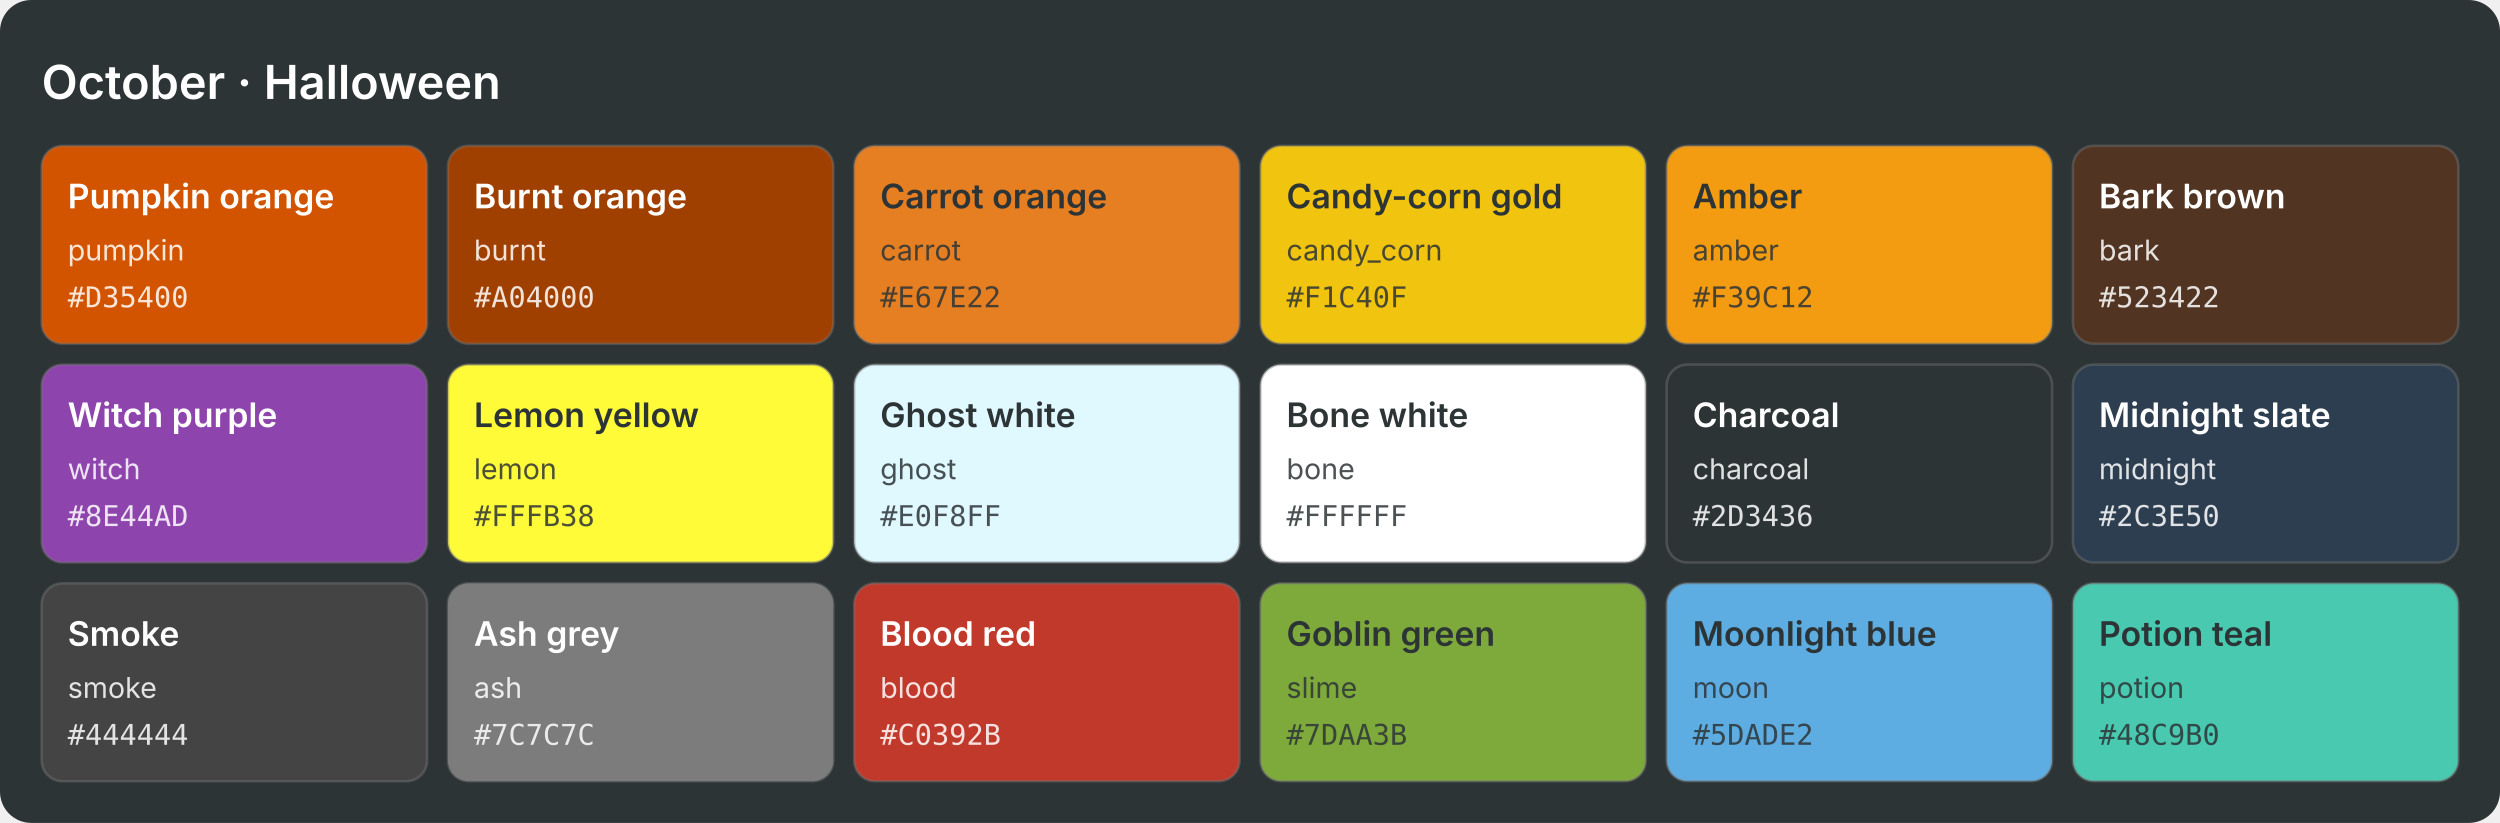
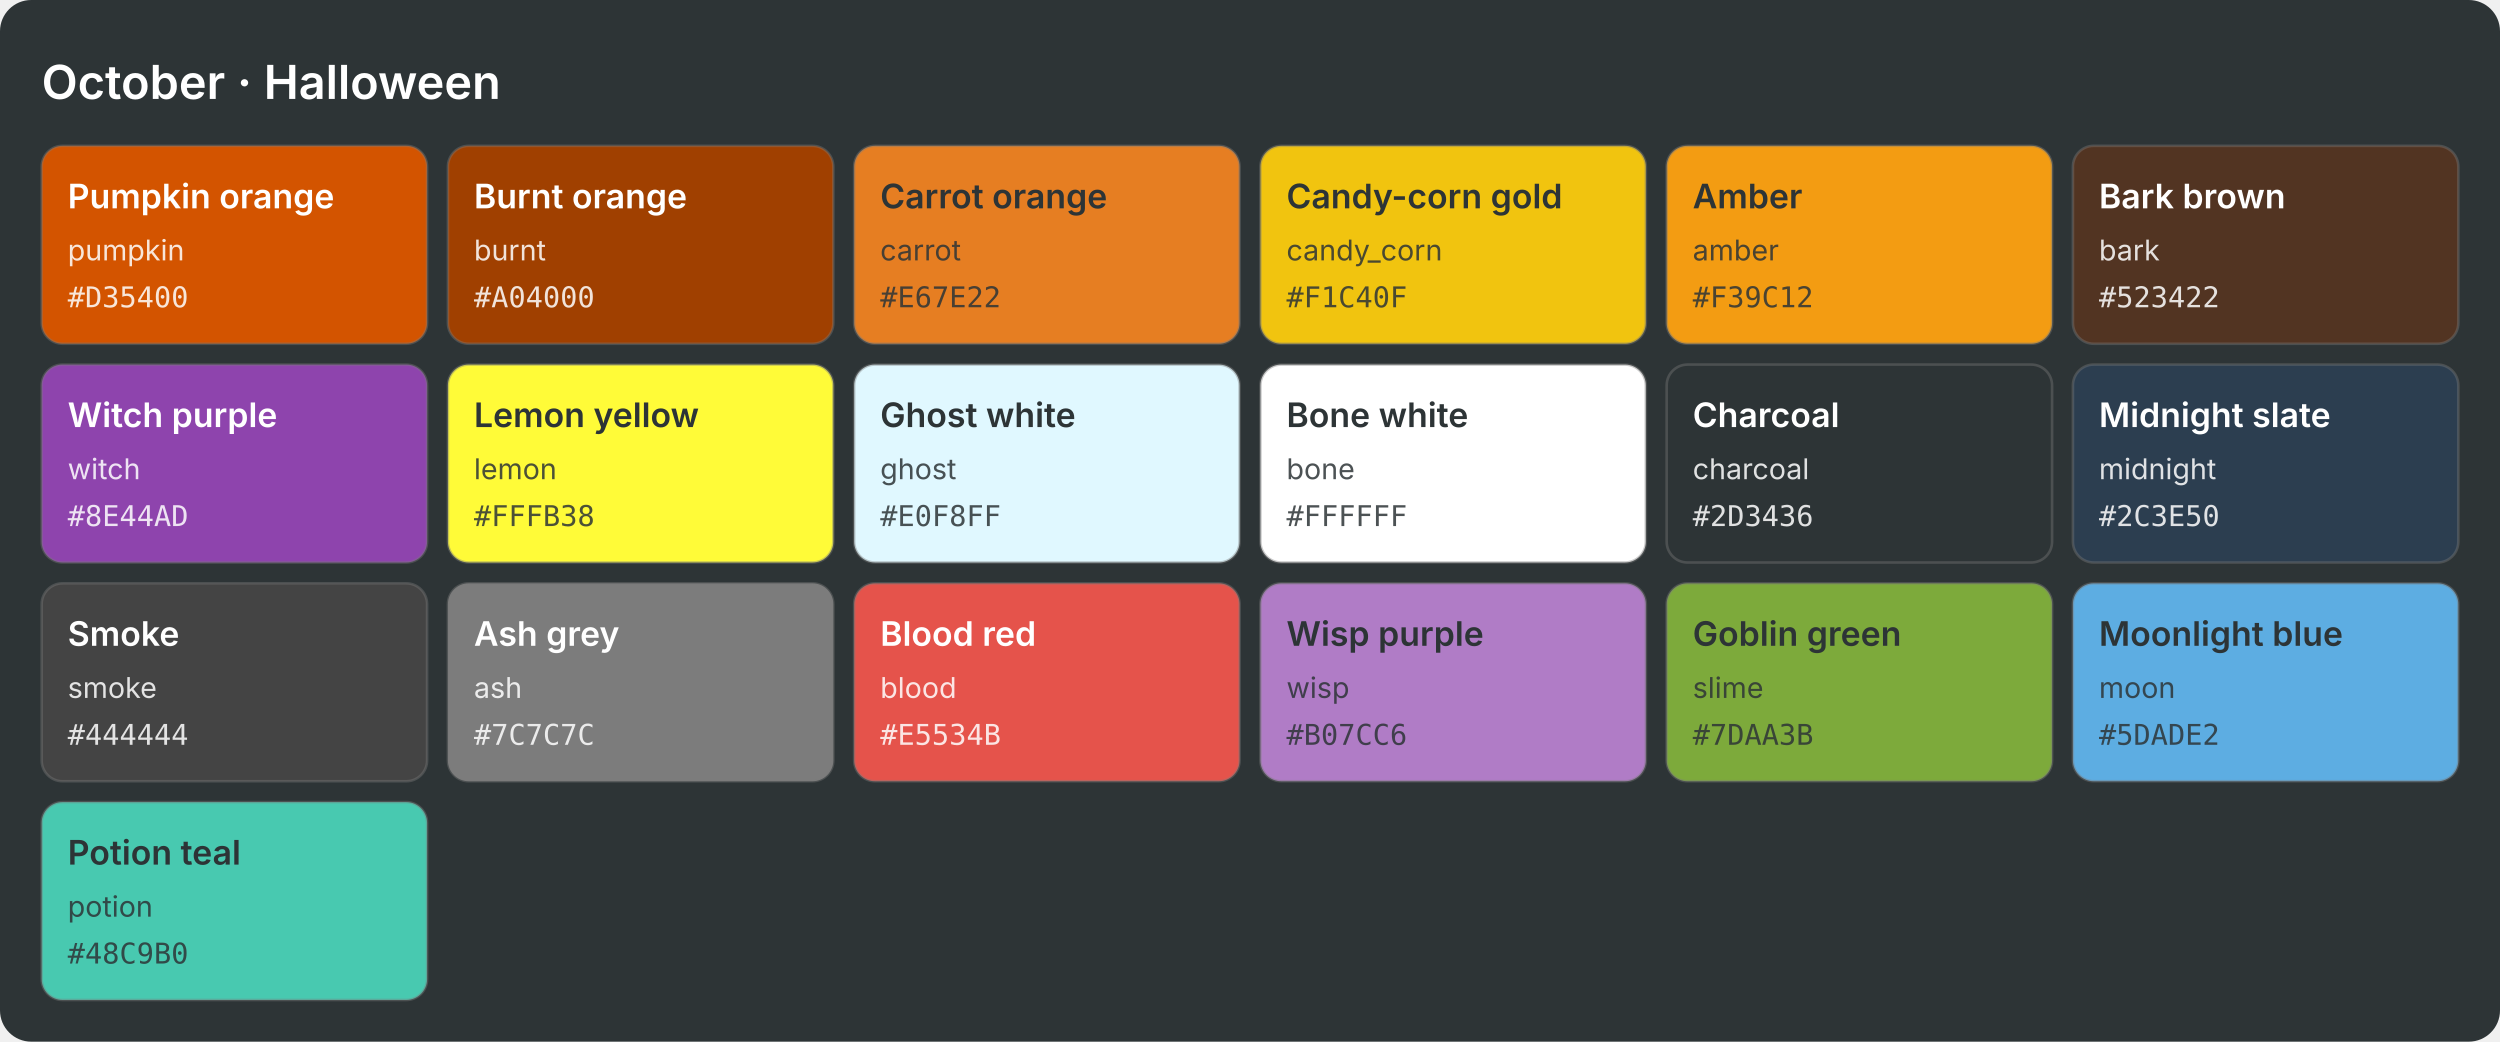
- <svg xmlns="http://www.w3.org/2000/svg" width="960" height="316" viewBox="0 0 960 316" font-family="system-ui, -apple-system, 'Segoe UI', sans-serif">
-   <rect width="960" height="316" rx="12" fill="#2D3436" />
+ <svg xmlns="http://www.w3.org/2000/svg" width="960" height="400" viewBox="0 0 960 400" font-family="system-ui, -apple-system, 'Segoe UI', sans-serif">
+   <rect width="960" height="400" rx="12" fill="#2D3436" />
  <text x="16" y="38" font-size="18" font-weight="600" fill="#FFFFFF">October · Halloween</text>
  <g transform="translate(16 56)">
    <rect width="148" height="76" rx="8" fill="#D35400" stroke="#7C7C7C" stroke-opacity="0.4" />
    <text x="10" y="24" font-size="13" font-weight="600" fill="#FFFFFF">Pumpkin orange</text>
    <text x="10" y="44" font-size="11" fill="#FFFFFF" fill-opacity="0.85">pumpkin</text>
    <text x="10" y="62" font-size="11" font-family="ui-monospace, Consolas, monospace" fill="#FFFFFF" fill-opacity="0.85">#D35400</text>
  </g>
  <g transform="translate(172 56)">
    <rect width="148" height="76" rx="8" fill="#A04000" stroke="#7C7C7C" stroke-opacity="0.4" />
    <text x="10" y="24" font-size="13" font-weight="600" fill="#FFFFFF">Burnt orange</text>
    <text x="10" y="44" font-size="11" fill="#FFFFFF" fill-opacity="0.85">burnt</text>
    <text x="10" y="62" font-size="11" font-family="ui-monospace, Consolas, monospace" fill="#FFFFFF" fill-opacity="0.85">#A04000</text>
  </g>
  <g transform="translate(328 56)">
    <rect width="148" height="76" rx="8" fill="#E67E22" stroke="#7C7C7C" stroke-opacity="0.4" />
    <text x="10" y="24" font-size="13" font-weight="600" fill="#2D3436">Carrot orange</text>
    <text x="10" y="44" font-size="11" fill="#2D3436" fill-opacity="0.85">carrot</text>
    <text x="10" y="62" font-size="11" font-family="ui-monospace, Consolas, monospace" fill="#2D3436" fill-opacity="0.85">#E67E22</text>
  </g>
  <g transform="translate(484 56)">
    <rect width="148" height="76" rx="8" fill="#F1C40F" stroke="#7C7C7C" stroke-opacity="0.4" />
    <text x="10" y="24" font-size="13" font-weight="600" fill="#2D3436">Candy-corn gold</text>
    <text x="10" y="44" font-size="11" fill="#2D3436" fill-opacity="0.85">candy_corn</text>
    <text x="10" y="62" font-size="11" font-family="ui-monospace, Consolas, monospace" fill="#2D3436" fill-opacity="0.85">#F1C40F</text>
  </g>
  <g transform="translate(640 56)">
    <rect width="148" height="76" rx="8" fill="#F39C12" stroke="#7C7C7C" stroke-opacity="0.4" />
    <text x="10" y="24" font-size="13" font-weight="600" fill="#2D3436">Amber</text>
    <text x="10" y="44" font-size="11" fill="#2D3436" fill-opacity="0.85">amber</text>
    <text x="10" y="62" font-size="11" font-family="ui-monospace, Consolas, monospace" fill="#2D3436" fill-opacity="0.85">#F39C12</text>
  </g>
  <g transform="translate(796 56)">
    <rect width="148" height="76" rx="8" fill="#523422" stroke="#7C7C7C" stroke-opacity="0.4" />
    <text x="10" y="24" font-size="13" font-weight="600" fill="#FFFFFF">Bark brown</text>
    <text x="10" y="44" font-size="11" fill="#FFFFFF" fill-opacity="0.85">bark</text>
    <text x="10" y="62" font-size="11" font-family="ui-monospace, Consolas, monospace" fill="#FFFFFF" fill-opacity="0.85">#523422</text>
  </g>
  <g transform="translate(16 140)">
    <rect width="148" height="76" rx="8" fill="#8E44AD" stroke="#7C7C7C" stroke-opacity="0.4" />
    <text x="10" y="24" font-size="13" font-weight="600" fill="#FFFFFF">Witch purple</text>
    <text x="10" y="44" font-size="11" fill="#FFFFFF" fill-opacity="0.85">witch</text>
    <text x="10" y="62" font-size="11" font-family="ui-monospace, Consolas, monospace" fill="#FFFFFF" fill-opacity="0.85">#8E44AD</text>
  </g>
  <g transform="translate(172 140)">
    <rect width="148" height="76" rx="8" fill="#FFFB38" stroke="#7C7C7C" stroke-opacity="0.4" />
    <text x="10" y="24" font-size="13" font-weight="600" fill="#2D3436">Lemon yellow</text>
    <text x="10" y="44" font-size="11" fill="#2D3436" fill-opacity="0.85">lemon</text>
    <text x="10" y="62" font-size="11" font-family="ui-monospace, Consolas, monospace" fill="#2D3436" fill-opacity="0.85">#FFFB38</text>
  </g>
  <g transform="translate(328 140)">
    <rect width="148" height="76" rx="8" fill="#E0F8FF" stroke="#7C7C7C" stroke-opacity="0.4" />
    <text x="10" y="24" font-size="13" font-weight="600" fill="#2D3436">Ghost white</text>
    <text x="10" y="44" font-size="11" fill="#2D3436" fill-opacity="0.85">ghost</text>
    <text x="10" y="62" font-size="11" font-family="ui-monospace, Consolas, monospace" fill="#2D3436" fill-opacity="0.85">#E0F8FF</text>
  </g>
  <g transform="translate(484 140)">
    <rect width="148" height="76" rx="8" fill="#FFFFFF" stroke="#7C7C7C" stroke-opacity="0.4" />
    <text x="10" y="24" font-size="13" font-weight="600" fill="#2D3436">Bone white</text>
    <text x="10" y="44" font-size="11" fill="#2D3436" fill-opacity="0.85">bone</text>
    <text x="10" y="62" font-size="11" font-family="ui-monospace, Consolas, monospace" fill="#2D3436" fill-opacity="0.85">#FFFFFF</text>
  </g>
  <g transform="translate(640 140)">
    <rect width="148" height="76" rx="8" fill="#2D3436" stroke="#7C7C7C" stroke-opacity="0.4" />
    <text x="10" y="24" font-size="13" font-weight="600" fill="#FFFFFF">Charcoal</text>
    <text x="10" y="44" font-size="11" fill="#FFFFFF" fill-opacity="0.85">charcoal</text>
    <text x="10" y="62" font-size="11" font-family="ui-monospace, Consolas, monospace" fill="#FFFFFF" fill-opacity="0.85">#2D3436</text>
  </g>
  <g transform="translate(796 140)">
    <rect width="148" height="76" rx="8" fill="#2C3E50" stroke="#7C7C7C" stroke-opacity="0.4" />
    <text x="10" y="24" font-size="13" font-weight="600" fill="#FFFFFF">Midnight slate</text>
    <text x="10" y="44" font-size="11" fill="#FFFFFF" fill-opacity="0.85">midnight</text>
    <text x="10" y="62" font-size="11" font-family="ui-monospace, Consolas, monospace" fill="#FFFFFF" fill-opacity="0.85">#2C3E50</text>
  </g>
  <g transform="translate(16 224)">
    <rect width="148" height="76" rx="8" fill="#444444" stroke="#7C7C7C" stroke-opacity="0.4" />
    <text x="10" y="24" font-size="13" font-weight="600" fill="#FFFFFF">Smoke</text>
    <text x="10" y="44" font-size="11" fill="#FFFFFF" fill-opacity="0.85">smoke</text>
    <text x="10" y="62" font-size="11" font-family="ui-monospace, Consolas, monospace" fill="#FFFFFF" fill-opacity="0.85">#444444</text>
  </g>
  <g transform="translate(172 224)">
    <rect width="148" height="76" rx="8" fill="#7C7C7C" stroke="#7C7C7C" stroke-opacity="0.4" />
    <text x="10" y="24" font-size="13" font-weight="600" fill="#FFFFFF">Ash grey</text>
    <text x="10" y="44" font-size="11" fill="#FFFFFF" fill-opacity="0.85">ash</text>
    <text x="10" y="62" font-size="11" font-family="ui-monospace, Consolas, monospace" fill="#FFFFFF" fill-opacity="0.85">#7C7C7C</text>
  </g>
  <g transform="translate(328 224)">
-     <rect width="148" height="76" rx="8" fill="#C0392B" stroke="#7C7C7C" stroke-opacity="0.4" />
+     <rect width="148" height="76" rx="8" fill="#E5534B" stroke="#7C7C7C" stroke-opacity="0.4" />
    <text x="10" y="24" font-size="13" font-weight="600" fill="#FFFFFF">Blood red</text>
    <text x="10" y="44" font-size="11" fill="#FFFFFF" fill-opacity="0.85">blood</text>
-     <text x="10" y="62" font-size="11" font-family="ui-monospace, Consolas, monospace" fill="#FFFFFF" fill-opacity="0.85">#C0392B</text>
+     <text x="10" y="62" font-size="11" font-family="ui-monospace, Consolas, monospace" fill="#FFFFFF" fill-opacity="0.85">#E5534B</text>
  </g>
  <g transform="translate(484 224)">
+     <rect width="148" height="76" rx="8" fill="#B07CC6" stroke="#7C7C7C" stroke-opacity="0.4" />
+     <text x="10" y="24" font-size="13" font-weight="600" fill="#2D3436">Wisp purple</text>
+     <text x="10" y="44" font-size="11" fill="#2D3436" fill-opacity="0.85">wisp</text>
+     <text x="10" y="62" font-size="11" font-family="ui-monospace, Consolas, monospace" fill="#2D3436" fill-opacity="0.85">#B07CC6</text>
+   </g>
+   <g transform="translate(640 224)">
    <rect width="148" height="76" rx="8" fill="#7DAA3B" stroke="#7C7C7C" stroke-opacity="0.4" />
    <text x="10" y="24" font-size="13" font-weight="600" fill="#2D3436">Goblin green</text>
    <text x="10" y="44" font-size="11" fill="#2D3436" fill-opacity="0.85">slime</text>
    <text x="10" y="62" font-size="11" font-family="ui-monospace, Consolas, monospace" fill="#2D3436" fill-opacity="0.85">#7DAA3B</text>
  </g>
-   <g transform="translate(640 224)">
+   <g transform="translate(796 224)">
    <rect width="148" height="76" rx="8" fill="#5DADE2" stroke="#7C7C7C" stroke-opacity="0.4" />
    <text x="10" y="24" font-size="13" font-weight="600" fill="#2D3436">Moonlight blue</text>
    <text x="10" y="44" font-size="11" fill="#2D3436" fill-opacity="0.85">moon</text>
    <text x="10" y="62" font-size="11" font-family="ui-monospace, Consolas, monospace" fill="#2D3436" fill-opacity="0.85">#5DADE2</text>
  </g>
-   <g transform="translate(796 224)">
+   <g transform="translate(16 308)">
    <rect width="148" height="76" rx="8" fill="#48C9B0" stroke="#7C7C7C" stroke-opacity="0.4" />
    <text x="10" y="24" font-size="13" font-weight="600" fill="#2D3436">Potion teal</text>
    <text x="10" y="44" font-size="11" fill="#2D3436" fill-opacity="0.85">potion</text>
    <text x="10" y="62" font-size="11" font-family="ui-monospace, Consolas, monospace" fill="#2D3436" fill-opacity="0.85">#48C9B0</text>
  </g>
</svg>
